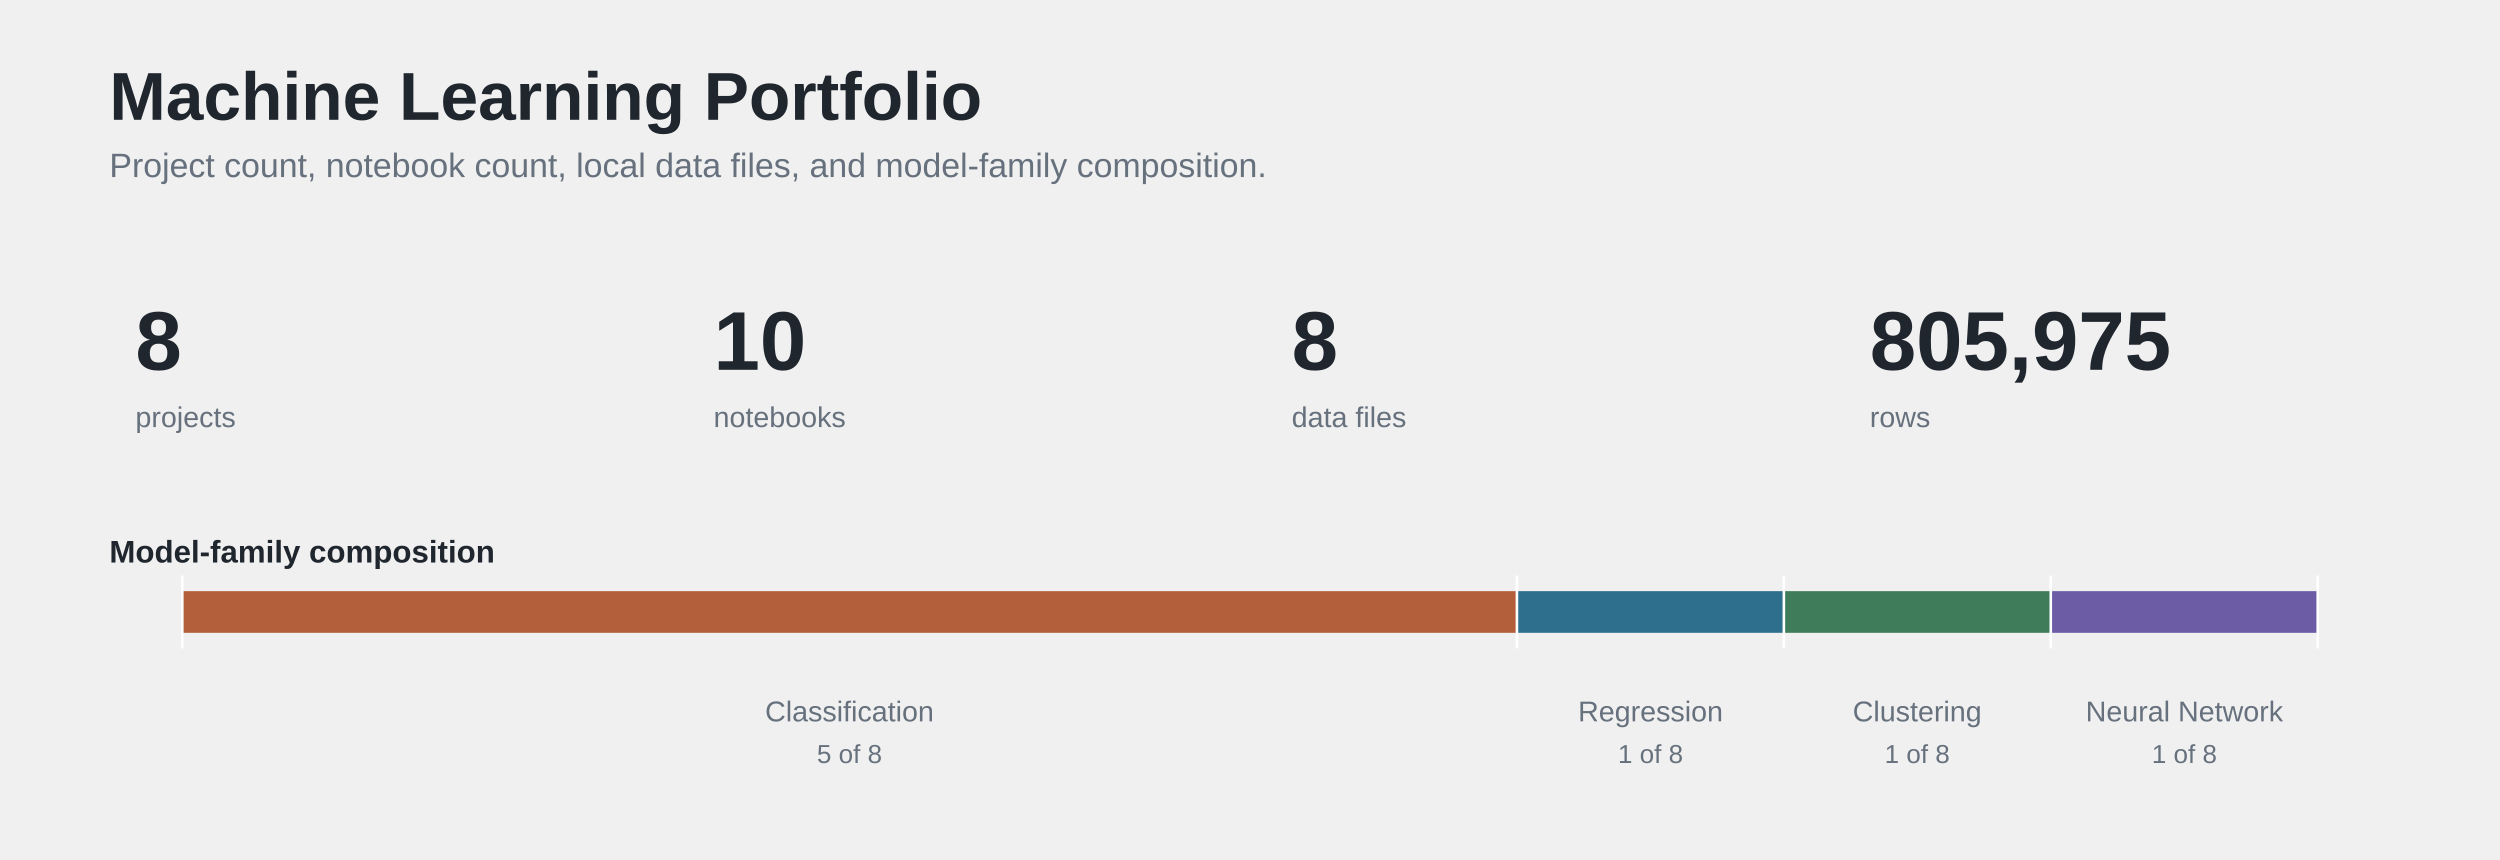
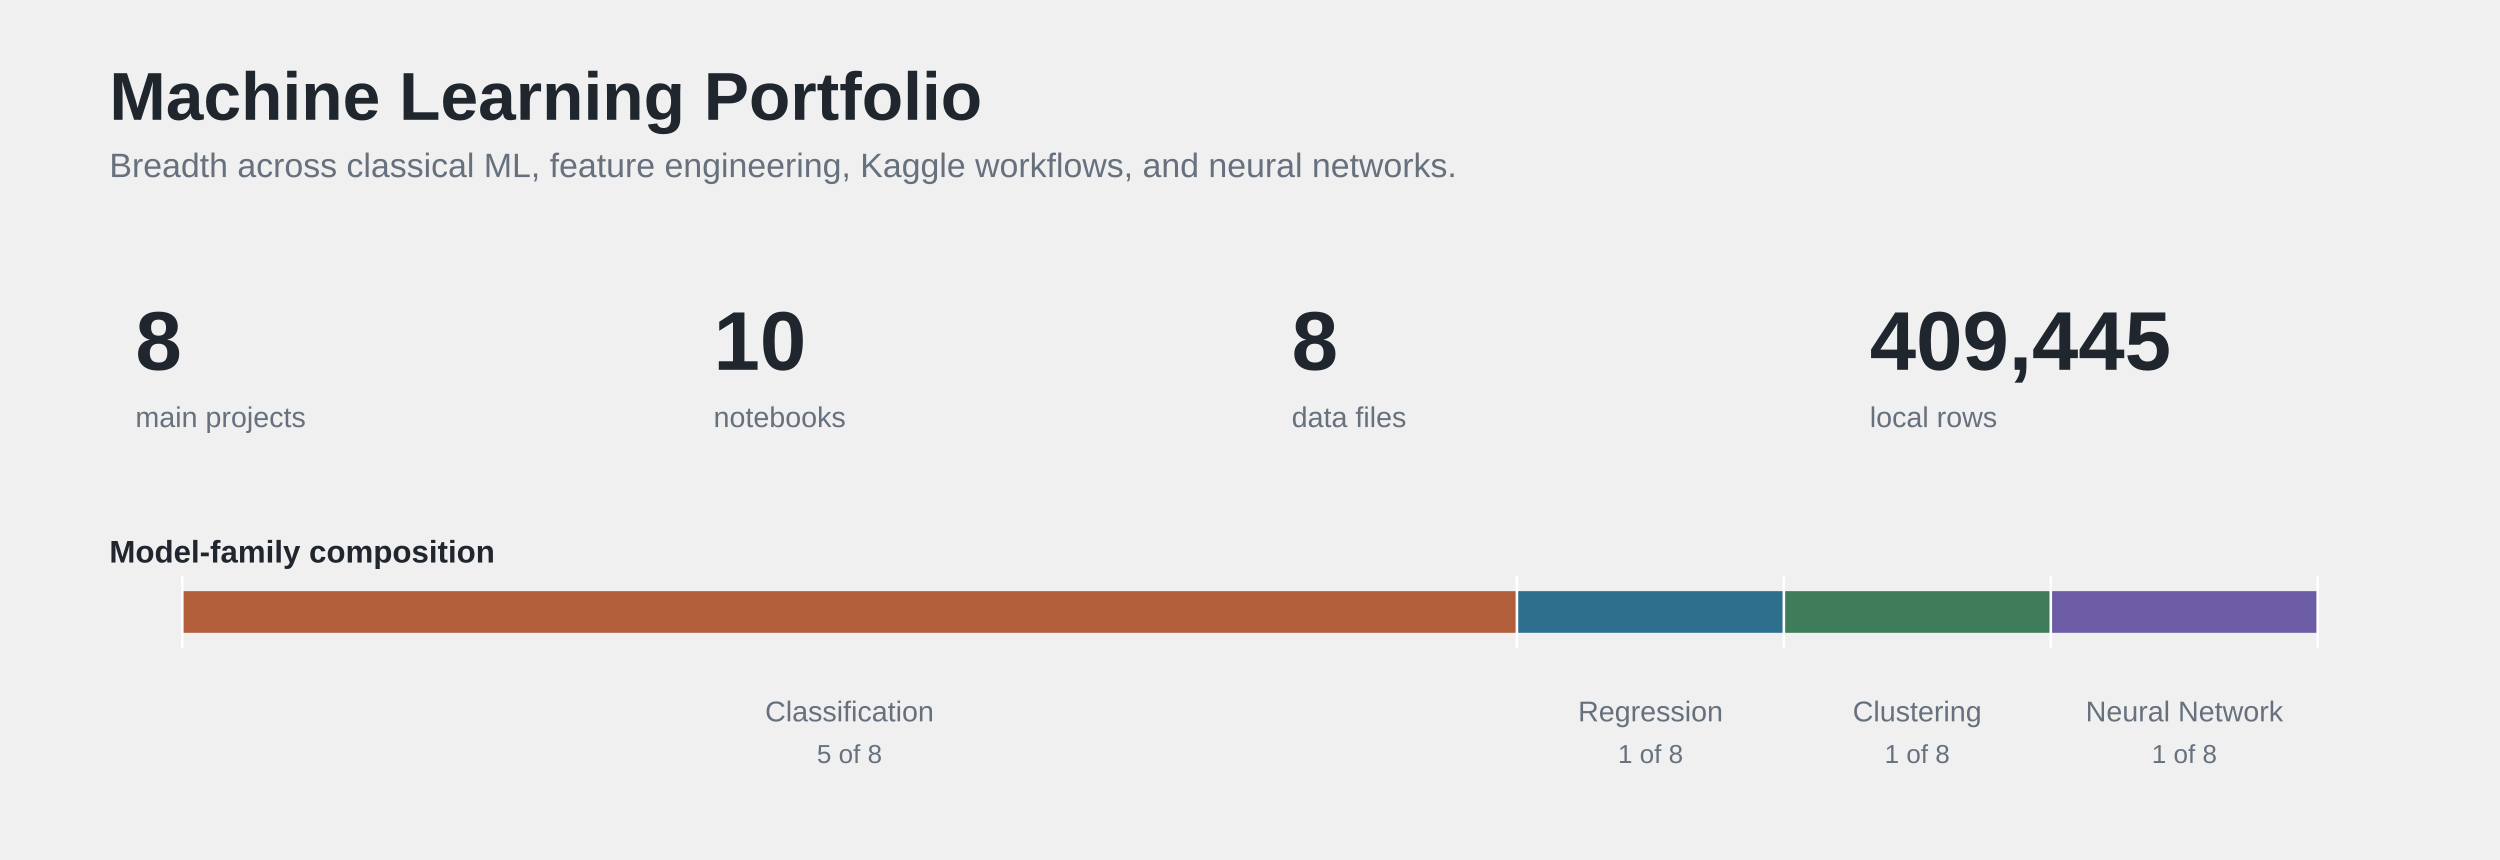
<svg xmlns="http://www.w3.org/2000/svg" width="960" height="330" viewBox="0 0 960 330" role="img">
  <style>
.title{font:700 26px Arial,Helvetica,sans-serif;fill:#20262e}
.subtitle{font:400 13px Arial,Helvetica,sans-serif;fill:#66717d}
.label{font:700 12px Arial,Helvetica,sans-serif;fill:#20262e}
.text{font:400 12px Arial,Helvetica,sans-serif;fill:#20262e}
.small{font:400 11px Arial,Helvetica,sans-serif;fill:#66717d}
.tiny{font:400 10px Arial,Helvetica,sans-serif;fill:#66717d}
.num{font:700 32px Arial,Helvetica,sans-serif;fill:#20262e}
.axis{font:400 10px Arial,Helvetica,sans-serif;fill:#66717d}
.grid{stroke:#ded9cc;stroke-width:1;shape-rendering:crispEdges}
.baseline{stroke:#20262e;stroke-width:1.1;shape-rendering:crispEdges}
</style>
  <text class="title" x="42" y="46">Machine Learning Portfolio</text>
-   <text class="subtitle" x="42" y="68">Project count, notebook count, local data files, and model-family composition.</text>
+   <text class="subtitle" x="42" y="68">Breadth across classical ML, feature engineering, Kaggle workflows, and neural networks.</text>
  <text class="num" x="52" y="142">8</text>
-   <text class="small" x="52" y="164">projects</text>
+   <text class="small" x="52" y="164">main projects</text>
  <text class="num" x="274" y="142">10</text>
  <text class="small" x="274" y="164">notebooks</text>
  <text class="num" x="496" y="142">8</text>
  <text class="small" x="496" y="164">data files</text>
-   <text class="num" x="718" y="142">805,975</text>
-   <text class="small" x="718" y="164">rows</text>
+   <text class="num" x="718" y="142">409,445</text>
+   <text class="small" x="718" y="164">local rows</text>
  <line class="baseline" x1="70" y1="235" x2="890" y2="235" />
  <text class="label" x="42" y="216">Model-family composition</text>
  <line x1="70.0" y1="235" x2="582.5" y2="235" stroke="#B45F3C" stroke-width="16" />
  <line x1="70.0" y1="221" x2="70.0" y2="249" stroke="#ffffff" stroke-width="1" />
  <text class="small" x="326.2" y="277" text-anchor="middle">Classification</text>
  <text class="tiny" x="326.2" y="293" text-anchor="middle">5 of 8</text>
  <line x1="582.5" y1="235" x2="685.0" y2="235" stroke="#2E6F8E" stroke-width="16" />
  <line x1="582.5" y1="221" x2="582.5" y2="249" stroke="#ffffff" stroke-width="1" />
  <text class="small" x="633.8" y="277" text-anchor="middle">Regression</text>
  <text class="tiny" x="633.8" y="293" text-anchor="middle">1 of 8</text>
  <line x1="685.0" y1="235" x2="787.5" y2="235" stroke="#3F7D5A" stroke-width="16" />
  <line x1="685.0" y1="221" x2="685.0" y2="249" stroke="#ffffff" stroke-width="1" />
  <text class="small" x="736.2" y="277" text-anchor="middle">Clustering</text>
  <text class="tiny" x="736.2" y="293" text-anchor="middle">1 of 8</text>
  <line x1="787.5" y1="235" x2="890.0" y2="235" stroke="#6B5CA5" stroke-width="16" />
  <line x1="787.5" y1="221" x2="787.5" y2="249" stroke="#ffffff" stroke-width="1" />
  <text class="small" x="838.8" y="277" text-anchor="middle">Neural Network</text>
  <text class="tiny" x="838.8" y="293" text-anchor="middle">1 of 8</text>
  <line x1="890" y1="221" x2="890" y2="249" stroke="#ffffff" stroke-width="1" />
</svg>
